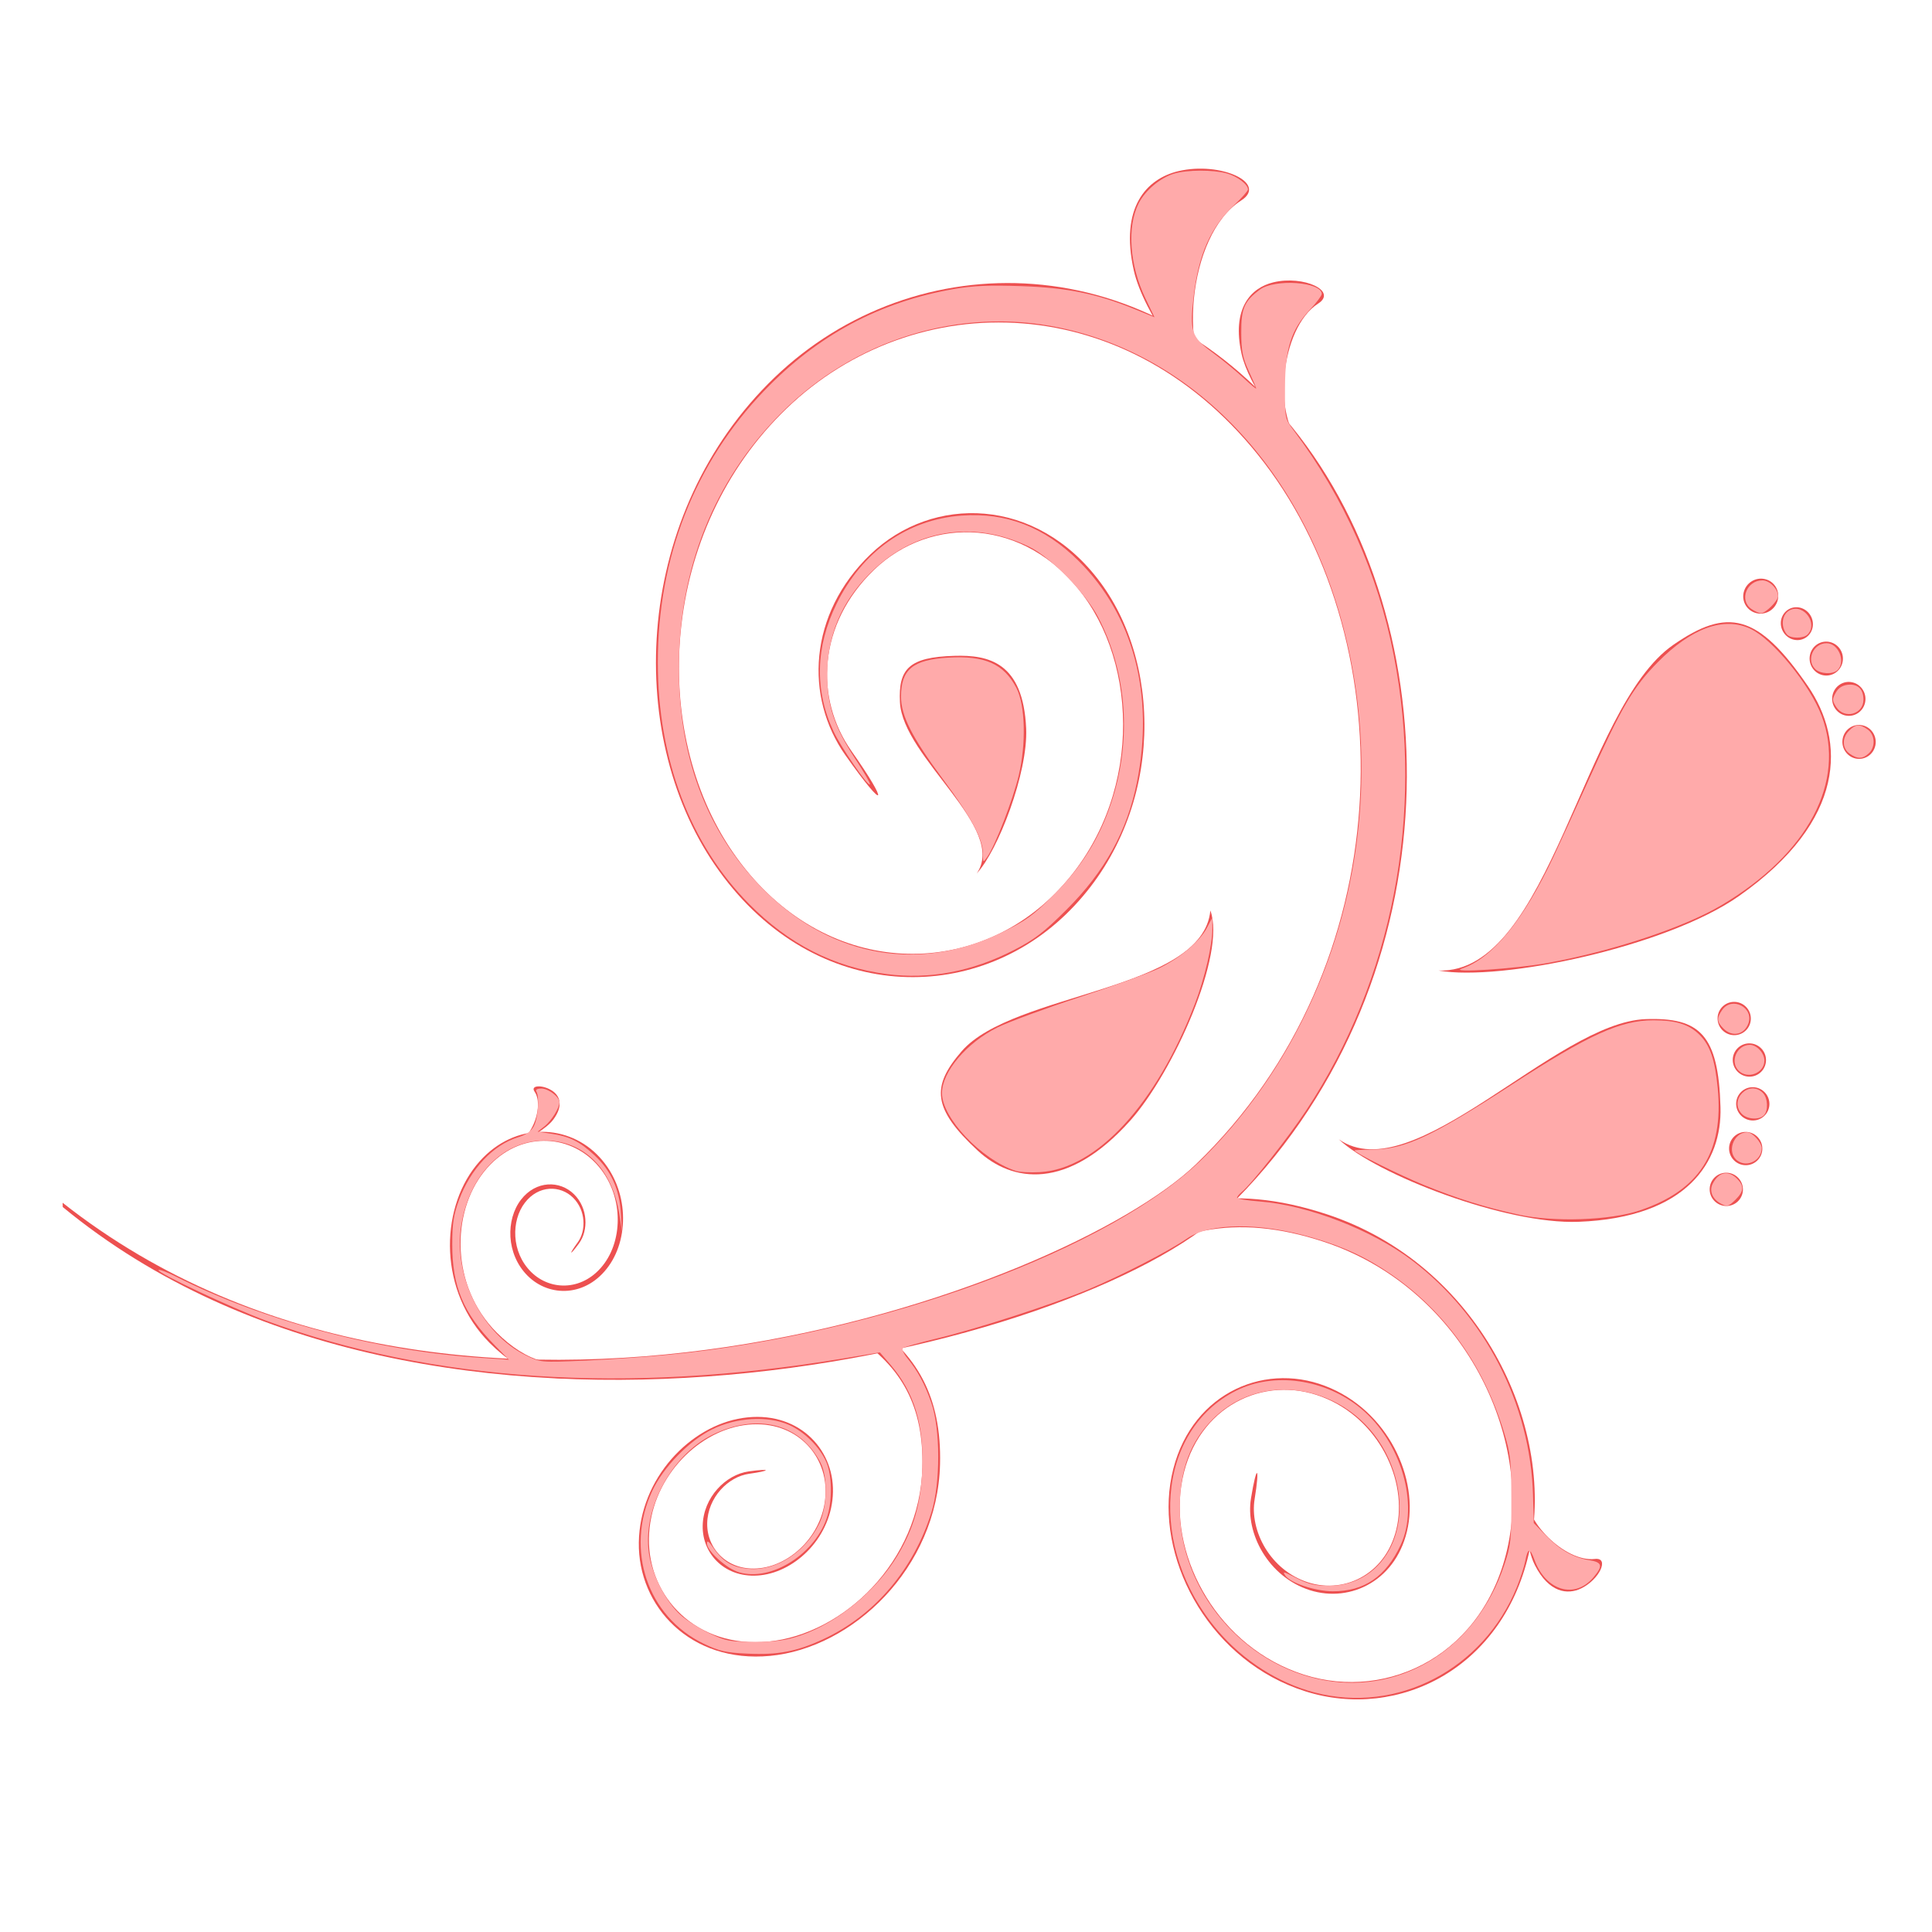
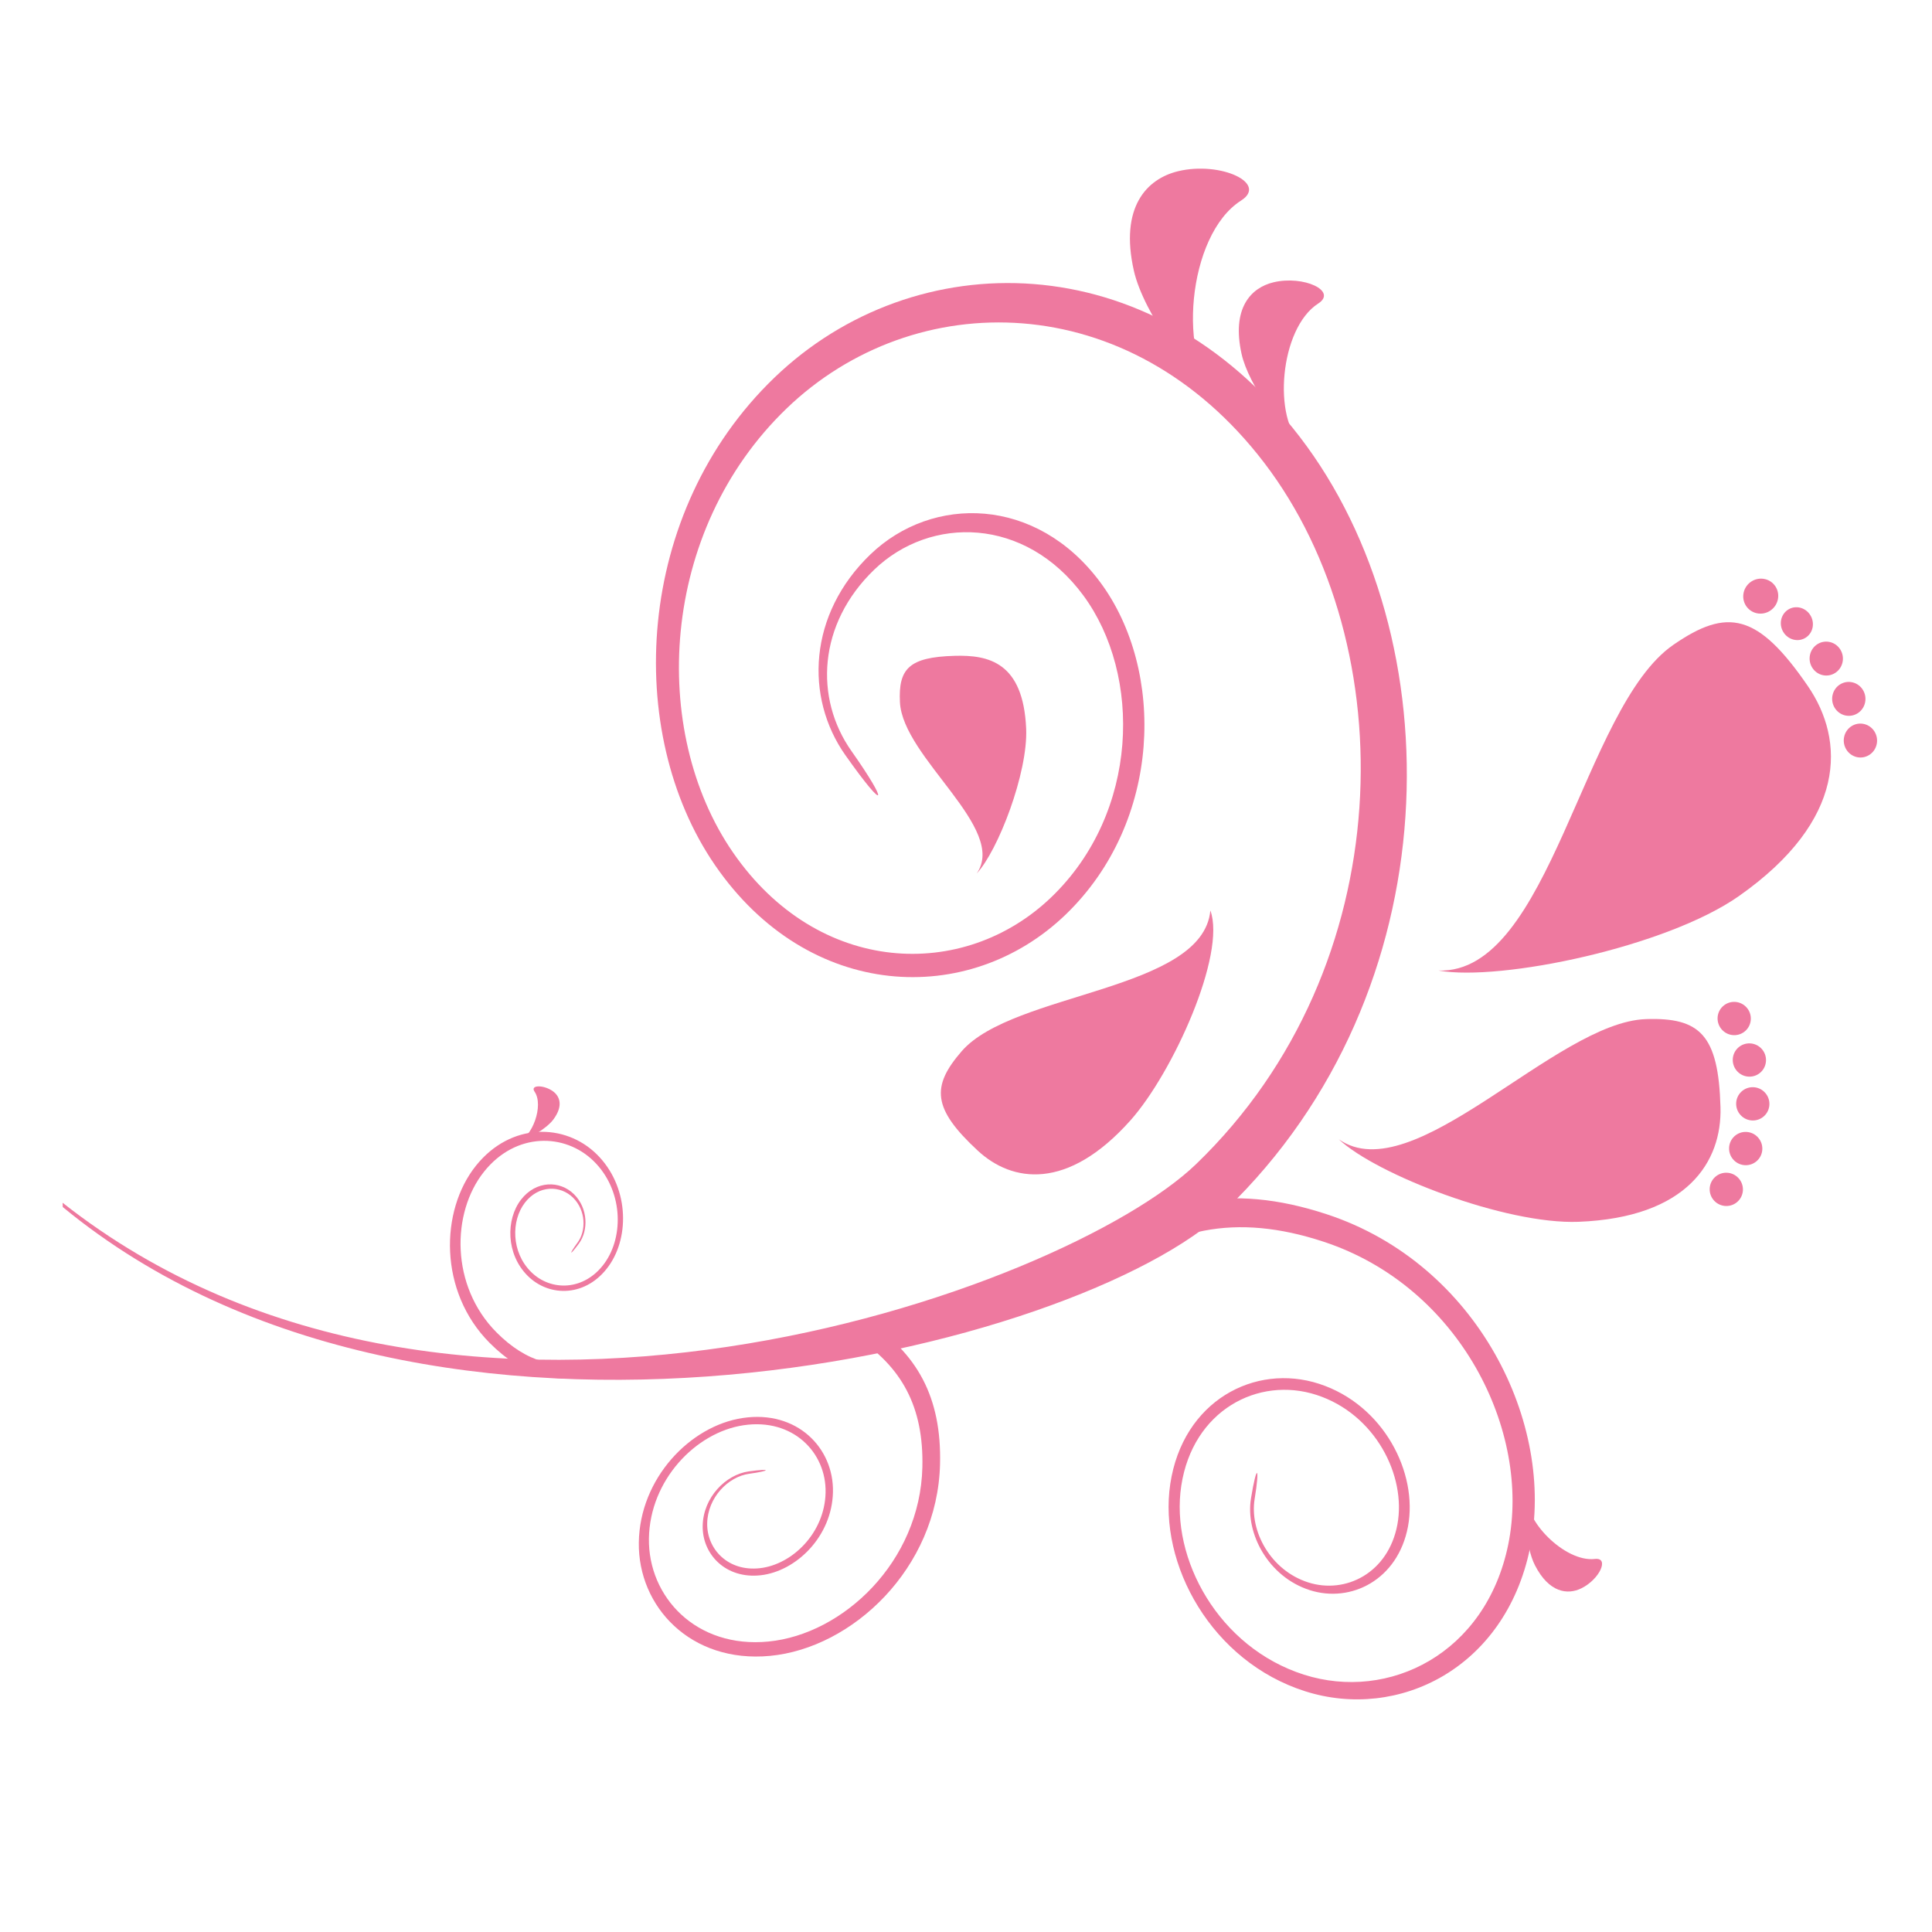
<svg xmlns="http://www.w3.org/2000/svg" viewBox="0 0 500 500" version="1.1" id="svg3843">
  <defs id="defs3847" />
-   <g transform="matrix(.73923 0 0 .73923 -28.067 -36.937)" fill="#ed5050" fill-rule="evenodd" id="g3841">
-     <path d="m333.94 314.37c-14.306-20.306-12.968-49.422 8.742-70.298 21.711-20.876 58.151-20.413 80.524 9.802 22.731 30.705 21.658 83.69-12.16 116.28-33.831 32.599-89.995 30.387-122.77-17.326-31.977-46.561-28.188-123.55 20.836-170.68 48.972-47.077 131.68-47.104 183.78 20.611 54.071 70.272 53.475 194.3-25.79 270.75-50.667 48.892-278.09 105.47-407.16-0.967l-0.053-1.497c137.4 108.33 350.97 30.692 396.86-13.564 71.795-69.238 72.629-181.61 23.79-245.52-47.223-61.794-122.52-61.94-167.14-19.035-44.667 42.944-48.018 113.1-18.85 155.43 29.831 43.289 80.842 45.223 111.55 15.644 30.692-29.579 31.725-77.676 11.114-105.6-20.307-27.513-53.449-27.976-73.199-8.981-19.75 19.008-20.969 45.051-7.934 63.516 13.154 18.651 12.332 21.962-2.133 1.431z" id="path3781" />
-     <path d="m475.93 574.53c-2.027 12.372 6.12 27.499 20.585 32.136 14.452 4.623 30.864-3.643 34.374-22.24 3.563-18.902-8.557-42.653-31.089-49.992-22.611-7.352-47.753 6.067-52.124 35.01-4.252 28.215 14.544 62.244 47.236 72.629 32.546 10.345 69.927-7.974 78.67-49.952 9.06-43.607-18.293-99.652-71.093-117.04-33.924-11.18-60.549-5.484-85.677 16.068l6.848 7.974c22.823-19.432 46.932-24.559 77.65-14.452 47.832 15.723 72.775 66.43 64.682 106.02-7.829 38.268-41.832 55.012-71.504 45.567-29.791-9.471-46.879-40.507-42.958-66.178 4.014-26.281 26.85-38.428 47.369-31.751 20.452 6.65 31.486 28.201 28.281 45.382-3.166 16.916-18.094 24.453-31.235 20.24-13.18-4.212-20.585-17.988-18.73-29.248 1.868-11.364 0.755-12.689-1.285-0.172z" id="path3783" />
-     <path d="m300.12 565.09c-8.094 1.113-15.988 9.127-16.147 19.088-0.172 9.948 8.08 18.651 20.32 17.273 12.438-1.404 24.969-13.591 25.287-29.129 0.331-15.578-12.743-28.758-31.592-25.923-18.399 2.755-36.056 21.101-36.374 43.594-0.318 22.4 18.108 42.295 45.912 39.686 28.877-2.702 58.641-30.652 59.542-67.092 0.583-23.419-7.961-39.01-26.122-50.614l-3.669 5.828c16.399 10.571 24.122 24.691 23.605 45.885-0.808 33.023-27.698 58.429-53.899 60.973-25.3 2.464-42.123-15.631-41.832-36.056 0.305-20.492 16.425-37.182 33.156-39.673 17.127-2.543 28.983 9.431 28.692 23.578-0.291 14.107-11.644 25.181-22.956 26.466-11.127 1.285-18.638-6.623-18.492-15.684 0.159-9.06 7.352-16.359 14.703-17.366 7.431-1.021 8.052-1.962-0.132-0.835z" id="path3785" />
-     <path d="m240.65 485.31c3.378-4.583 3.192-12.398-1.735-17.26-4.914-4.848-13.286-4.888-18.545 1.907-5.338 6.915-5.312 19.035 2.331 26.665 7.67 7.643 20.638 7.405 28.374-3.417 7.55-10.544 6.928-28.201-4.212-39.156-11.087-10.902-30.043-11.206-42.242 3.987-12.664 15.776-13.101 44.11 4.755 62.059 11.471 11.524 23.459 14.717 38.096 11.18l-1.139-4.649c-13.273 3.166-24.122 0.252-34.507-10.173-16.187-16.24-15.869-41.911-4.411-56.27 11.061-13.882 28.321-13.63 38.428-3.683 10.147 9.975 10.69 26.069 3.802 35.659-7.047 9.802-18.823 10.001-25.777 3.073-6.941-6.915-6.981-17.922-2.133-24.214 4.769-6.199 12.385-6.173 16.862-1.748 4.477 4.424 4.649 11.538 1.576 15.71-3.1 4.212-2.927 4.981 0.477 0.331z" id="path3787" />
-     <path d="m379.88 355.8c7.484-7.961 18.015-35.301 17.339-50.76-1.02-23.314-13.22-25.817-25.088-25.473-15.896 0.45-19.684 4.49-19.101 16.24 0.979 19.484 37.896 44.215 26.85 59.992z" id="path3789" />
-     <path d="m461.71 368.72c5.616 15.339-13.14 56.866-28.029 73.543-22.055 24.691-41.381 21.658-53.396 10.544-15.922-14.743-16.333-22.506-5.63-34.824 18.002-20.73 84.42-20.97 87.055-49.263z" id="path3791" />
-     <path d="m464.72 188.9c-9.219-5.709-26.426-29.248-29.791-44.15-5.02-22.214 4.451-32.215 15.578-34.864 14.809-3.51 31.486 4.226 21.936 10.306-18.982 12.081-22.413 56.375-7.723 68.708z" id="path3793" />
-     <path d="m493.95 205.79c-6.597-4.12-18.889-21.088-21.3-31.844-3.576-16.015 3.192-23.234 11.14-25.142 10.584-2.53 22.506 3.047 15.67 7.431-13.563 8.715-16.015 40.666-5.51 49.554z" id="path3795" />
-     <path d="m572.81 573.37c-1.616 4.689-0.768 18.148 2.517 24.559 4.928 9.643 11.445 10.478 16.266 8.094 6.398-3.139 9.961-10.888 4.716-10.279-10.491 1.23-25.102-13.751-23.499-22.373z" id="path3797" />
-     <path d="m219.12 449.76c3.033-0.45 10.08-4.53 12.558-7.842 3.576-4.808 2.292-8.146-0.132-9.907-3.219-2.331-8.094-2.265-6.438 0.119 3.325 4.819-0.782 16.093-5.987 17.63z" id="path3799" />
-     <path d="m541.6 389.75c21.79 3.881 79.849-8.266 105.2-26.108 37.765-26.559 37.169-54.442 24.068-73.517-17.498-25.473-28.162-27.486-47.091-14.399-31.751 21.95-43.104 115.34-82.18 114.02z" id="path3801" />
-     <path d="m506.67 448.82c13.127 12.359 58.416 29.884 83.942 28.89 38.11-1.484 50.23-21.075 49.687-40.136-0.715-25.353-7.193-31.46-26.122-30.824-31.672 1.086-81.398 60.363-107.51 42.07z" id="path3803" />
-     <path d="m 649.328,402.554 c 2.212,2.345 2.106,6.04 -0.225,8.239 -2.331,2.199 -6.014,2.093 -8.226,-0.265 -2.212,-2.345 -2.119,-6.027 0.212,-8.226 2.345,-2.212 6.027,-2.093 8.239,0.252 z" id="path3817" />
-     <path d="m 654.642,417.083 c 2.212,2.345 2.106,6.04 -0.225,8.239 -2.331,2.199 -6.014,2.08 -8.226,-0.265 -2.212,-2.345 -2.119,-6.027 0.225,-8.239 2.331,-2.197 6.014,-2.08 8.226,0.265 z" id="path3819" />
-     <path d="m 655.828,432.428 c 2.212,2.345 2.119,6.027 -0.212,8.226 -2.346,2.212 -6.027,2.093 -8.239,-0.252 -2.212,-2.345 -2.106,-6.04 0.225,-8.239 2.333,-2.198 6.014,-2.092 8.226,0.265 z" id="path3821" />
-     <path d="m 668.269,262.738 c 3.007,0.795 4.901,3.894 4.265,6.954 -0.649,3.073 -3.63,4.967 -6.663,4.199 -3.06,-0.755 -4.994,-3.908 -4.318,-7.007 0.69,-3.086 3.696,-4.941 6.716,-4.146 z" id="path3829" />
-     <path d="m 678.64,274.75 c 3.113,0.742 5.073,3.908 4.385,7.074 -0.689,3.192 -3.788,5.206 -6.941,4.504 -3.166,-0.715 -5.166,-3.934 -4.438,-7.153 0.729,-3.207 3.868,-5.179 6.994,-4.424 z" id="path3831" />
-     <path d="m 655.832,252.698 c 3.259,0.729 5.285,3.974 4.53,7.246 -0.755,3.298 -4.027,5.418 -7.338,4.716 -3.325,-0.715 -5.391,-4 -4.596,-7.325 0.795,-3.312 4.12,-5.39 7.405,-4.636 z" id="path3833" />
-     <path id="path33" d="m 653.35,448.084 c 2.212,2.345 2.119,6.027 -0.212,8.226 -2.346,2.212 -6.027,2.093 -8.239,-0.252 -2.212,-2.345 -2.106,-6.04 0.225,-8.239 2.333,-2.198 6.014,-2.092 8.226,0.265 z" />
-     <path d="m 646.557,462.37 c 2.212,2.345 2.119,6.027 -0.212,8.226 -2.346,2.212 -6.027,2.093 -8.239,-0.252 -2.212,-2.345 -2.106,-6.04 0.225,-8.239 2.333,-2.198 6.014,-2.092 8.226,0.265 z" id="path35" />
-     <path id="path37" d="m 686.532,288.859 c 3.113,0.742 5.073,3.908 4.385,7.074 -0.689,3.192 -3.788,5.206 -6.941,4.504 -3.166,-0.715 -5.166,-3.934 -4.438,-7.153 0.729,-3.207 3.868,-5.179 6.994,-4.424 z" />
-     <path d="m 690.119,303.925 c 3.113,0.742 5.073,3.908 4.385,7.074 -0.689,3.192 -3.788,5.206 -6.941,4.504 -3.166,-0.715 -5.166,-3.934 -4.438,-7.153 0.729,-3.207 3.868,-5.179 6.994,-4.424 z" id="path39" />
+   <g transform="matrix(.73923 0 0 .73923 -28.067 -36.937)" fill="#ed5050" fill-rule="evenodd" id="g3841" style="fill:#ee799f;fill-opacity:1;stroke:none;stroke-opacity:1">
+     <path d="m333.94 314.37c-14.306-20.306-12.968-49.422 8.742-70.298 21.711-20.876 58.151-20.413 80.524 9.802 22.731 30.705 21.658 83.69-12.16 116.28-33.831 32.599-89.995 30.387-122.77-17.326-31.977-46.561-28.188-123.55 20.836-170.68 48.972-47.077 131.68-47.104 183.78 20.611 54.071 70.272 53.475 194.3-25.79 270.75-50.667 48.892-278.09 105.47-407.16-0.967l-0.053-1.497c137.4 108.33 350.97 30.692 396.86-13.564 71.795-69.238 72.629-181.61 23.79-245.52-47.223-61.794-122.52-61.94-167.14-19.035-44.667 42.944-48.018 113.1-18.85 155.43 29.831 43.289 80.842 45.223 111.55 15.644 30.692-29.579 31.725-77.676 11.114-105.6-20.307-27.513-53.449-27.976-73.199-8.981-19.75 19.008-20.969 45.051-7.934 63.516 13.154 18.651 12.332 21.962-2.133 1.431z" id="path3781" style="fill:#ee799f;fill-opacity:1;stroke:none;stroke-opacity:1" />
+     <path d="m475.93 574.53c-2.027 12.372 6.12 27.499 20.585 32.136 14.452 4.623 30.864-3.643 34.374-22.24 3.563-18.902-8.557-42.653-31.089-49.992-22.611-7.352-47.753 6.067-52.124 35.01-4.252 28.215 14.544 62.244 47.236 72.629 32.546 10.345 69.927-7.974 78.67-49.952 9.06-43.607-18.293-99.652-71.093-117.04-33.924-11.18-60.549-5.484-85.677 16.068l6.848 7.974c22.823-19.432 46.932-24.559 77.65-14.452 47.832 15.723 72.775 66.43 64.682 106.02-7.829 38.268-41.832 55.012-71.504 45.567-29.791-9.471-46.879-40.507-42.958-66.178 4.014-26.281 26.85-38.428 47.369-31.751 20.452 6.65 31.486 28.201 28.281 45.382-3.166 16.916-18.094 24.453-31.235 20.24-13.18-4.212-20.585-17.988-18.73-29.248 1.868-11.364 0.755-12.689-1.285-0.172z" id="path3783" style="fill:#ee799f;fill-opacity:1;stroke:none;stroke-opacity:1" />
+     <path d="m300.12 565.09c-8.094 1.113-15.988 9.127-16.147 19.088-0.172 9.948 8.08 18.651 20.32 17.273 12.438-1.404 24.969-13.591 25.287-29.129 0.331-15.578-12.743-28.758-31.592-25.923-18.399 2.755-36.056 21.101-36.374 43.594-0.318 22.4 18.108 42.295 45.912 39.686 28.877-2.702 58.641-30.652 59.542-67.092 0.583-23.419-7.961-39.01-26.122-50.614l-3.669 5.828c16.399 10.571 24.122 24.691 23.605 45.885-0.808 33.023-27.698 58.429-53.899 60.973-25.3 2.464-42.123-15.631-41.832-36.056 0.305-20.492 16.425-37.182 33.156-39.673 17.127-2.543 28.983 9.431 28.692 23.578-0.291 14.107-11.644 25.181-22.956 26.466-11.127 1.285-18.638-6.623-18.492-15.684 0.159-9.06 7.352-16.359 14.703-17.366 7.431-1.021 8.052-1.962-0.132-0.835z" id="path3785" style="fill:#ee799f;fill-opacity:1;stroke:none;stroke-opacity:1" />
+     <path d="m240.65 485.31c3.378-4.583 3.192-12.398-1.735-17.26-4.914-4.848-13.286-4.888-18.545 1.907-5.338 6.915-5.312 19.035 2.331 26.665 7.67 7.643 20.638 7.405 28.374-3.417 7.55-10.544 6.928-28.201-4.212-39.156-11.087-10.902-30.043-11.206-42.242 3.987-12.664 15.776-13.101 44.11 4.755 62.059 11.471 11.524 23.459 14.717 38.096 11.18l-1.139-4.649c-13.273 3.166-24.122 0.252-34.507-10.173-16.187-16.24-15.869-41.911-4.411-56.27 11.061-13.882 28.321-13.63 38.428-3.683 10.147 9.975 10.69 26.069 3.802 35.659-7.047 9.802-18.823 10.001-25.777 3.073-6.941-6.915-6.981-17.922-2.133-24.214 4.769-6.199 12.385-6.173 16.862-1.748 4.477 4.424 4.649 11.538 1.576 15.71-3.1 4.212-2.927 4.981 0.477 0.331z" id="path3787" style="fill:#ee799f;fill-opacity:1;stroke:none;stroke-opacity:1" />
+     <path d="m379.88 355.8c7.484-7.961 18.015-35.301 17.339-50.76-1.02-23.314-13.22-25.817-25.088-25.473-15.896 0.45-19.684 4.49-19.101 16.24 0.979 19.484 37.896 44.215 26.85 59.992z" id="path3789" style="fill:#ee799f;fill-opacity:1;stroke:none;stroke-opacity:1" />
+     <path d="m461.71 368.72c5.616 15.339-13.14 56.866-28.029 73.543-22.055 24.691-41.381 21.658-53.396 10.544-15.922-14.743-16.333-22.506-5.63-34.824 18.002-20.73 84.42-20.97 87.055-49.263z" id="path3791" style="fill:#ee799f;fill-opacity:1;stroke:none;stroke-opacity:1" />
+     <path d="m464.72 188.9c-9.219-5.709-26.426-29.248-29.791-44.15-5.02-22.214 4.451-32.215 15.578-34.864 14.809-3.51 31.486 4.226 21.936 10.306-18.982 12.081-22.413 56.375-7.723 68.708z" id="path3793" style="fill:#ee799f;fill-opacity:1;stroke:none;stroke-opacity:1" />
+     <path d="m493.95 205.79c-6.597-4.12-18.889-21.088-21.3-31.844-3.576-16.015 3.192-23.234 11.14-25.142 10.584-2.53 22.506 3.047 15.67 7.431-13.563 8.715-16.015 40.666-5.51 49.554z" id="path3795" style="fill:#ee799f;fill-opacity:1;stroke:none;stroke-opacity:1" />
+     <path d="m572.81 573.37c-1.616 4.689-0.768 18.148 2.517 24.559 4.928 9.643 11.445 10.478 16.266 8.094 6.398-3.139 9.961-10.888 4.716-10.279-10.491 1.23-25.102-13.751-23.499-22.373z" id="path3797" style="fill:#ee799f;fill-opacity:1;stroke:none;stroke-opacity:1" />
+     <path d="m219.12 449.76c3.033-0.45 10.08-4.53 12.558-7.842 3.576-4.808 2.292-8.146-0.132-9.907-3.219-2.331-8.094-2.265-6.438 0.119 3.325 4.819-0.782 16.093-5.987 17.63z" id="path3799" style="fill:#ee799f;fill-opacity:1;stroke:none;stroke-opacity:1" />
+     <path d="m541.6 389.75c21.79 3.881 79.849-8.266 105.2-26.108 37.765-26.559 37.169-54.442 24.068-73.517-17.498-25.473-28.162-27.486-47.091-14.399-31.751 21.95-43.104 115.34-82.18 114.02z" id="path3801" style="fill:#ee799f;fill-opacity:1;stroke:none;stroke-opacity:1" />
+     <path d="m506.67 448.82c13.127 12.359 58.416 29.884 83.942 28.89 38.11-1.484 50.23-21.075 49.687-40.136-0.715-25.353-7.193-31.46-26.122-30.824-31.672 1.086-81.398 60.363-107.51 42.07z" id="path3803" style="fill:#ee799f;fill-opacity:1;stroke:none;stroke-opacity:1" />
+     <path d="m 649.328,402.554 c 2.212,2.345 2.106,6.04 -0.225,8.239 -2.331,2.199 -6.014,2.093 -8.226,-0.265 -2.212,-2.345 -2.119,-6.027 0.212,-8.226 2.345,-2.212 6.027,-2.093 8.239,0.252 z" id="path3817" style="fill:#ee799f;fill-opacity:1;stroke:none;stroke-opacity:1" />
+     <path d="m 654.642,417.083 c 2.212,2.345 2.106,6.04 -0.225,8.239 -2.331,2.199 -6.014,2.08 -8.226,-0.265 -2.212,-2.345 -2.119,-6.027 0.225,-8.239 2.331,-2.197 6.014,-2.08 8.226,0.265 z" id="path3819" style="fill:#ee799f;fill-opacity:1;stroke:none;stroke-opacity:1" />
+     <path d="m 655.828,432.428 c 2.212,2.345 2.119,6.027 -0.212,8.226 -2.346,2.212 -6.027,2.093 -8.239,-0.252 -2.212,-2.345 -2.106,-6.04 0.225,-8.239 2.333,-2.198 6.014,-2.092 8.226,0.265 z" id="path3821" style="fill:#ee799f;fill-opacity:1;stroke:none;stroke-opacity:1" />
+     <path d="m 668.269,262.738 c 3.007,0.795 4.901,3.894 4.265,6.954 -0.649,3.073 -3.63,4.967 -6.663,4.199 -3.06,-0.755 -4.994,-3.908 -4.318,-7.007 0.69,-3.086 3.696,-4.941 6.716,-4.146 z" id="path3829" style="fill:#ee799f;fill-opacity:1;stroke:none;stroke-opacity:1" />
+     <path d="m 678.64,274.75 c 3.113,0.742 5.073,3.908 4.385,7.074 -0.689,3.192 -3.788,5.206 -6.941,4.504 -3.166,-0.715 -5.166,-3.934 -4.438,-7.153 0.729,-3.207 3.868,-5.179 6.994,-4.424 z" id="path3831" style="fill:#ee799f;fill-opacity:1;stroke:none;stroke-opacity:1" />
+     <path d="m 655.832,252.698 c 3.259,0.729 5.285,3.974 4.53,7.246 -0.755,3.298 -4.027,5.418 -7.338,4.716 -3.325,-0.715 -5.391,-4 -4.596,-7.325 0.795,-3.312 4.12,-5.39 7.405,-4.636 z" id="path3833" style="fill:#ee799f;fill-opacity:1;stroke:none;stroke-opacity:1" />
+     <path id="path33" d="m 653.35,448.084 c 2.212,2.345 2.119,6.027 -0.212,8.226 -2.346,2.212 -6.027,2.093 -8.239,-0.252 -2.212,-2.345 -2.106,-6.04 0.225,-8.239 2.333,-2.198 6.014,-2.092 8.226,0.265 z" style="fill:#ee799f;fill-opacity:1;stroke:none;stroke-opacity:1" />
+     <path d="m 646.557,462.37 c 2.212,2.345 2.119,6.027 -0.212,8.226 -2.346,2.212 -6.027,2.093 -8.239,-0.252 -2.212,-2.345 -2.106,-6.04 0.225,-8.239 2.333,-2.198 6.014,-2.092 8.226,0.265 z" id="path35" style="fill:#ee799f;fill-opacity:1;stroke:none;stroke-opacity:1" />
+     <path id="path37" d="m 686.532,288.859 c 3.113,0.742 5.073,3.908 4.385,7.074 -0.689,3.192 -3.788,5.206 -6.941,4.504 -3.166,-0.715 -5.166,-3.934 -4.438,-7.153 0.729,-3.207 3.868,-5.179 6.994,-4.424 z" style="fill:#ee799f;fill-opacity:1;stroke:none;stroke-opacity:1" />
+     <path d="m 690.597,303.447 c 3.113,0.742 5.073,3.908 4.385,7.074 -0.689,3.192 -3.788,5.206 -6.941,4.504 -3.166,-0.715 -5.166,-3.934 -4.438,-7.153 0.729,-3.207 3.868,-5.179 6.994,-4.424 z" id="path4661" style="fill:#ee799f;fill-opacity:1;stroke:none;stroke-opacity:1" />
  </g>
-   <path style="fill:#ffaaaa;stroke-width:0.707" d="m 340.213,438.009 c -9.415,-2.468 -18.459,-8.252 -25.093,-16.047 -18.172,-21.351 -15.836,-51.689 4.777,-62.042 9.846,-4.945 23.098,-3.045 32.35,4.639 10.378,8.619 15.094,24.844 10.246,35.251 -3.82,8.201 -9.41,12.026 -17.556,12.014 -4.591,-0.007 -11.167,-2.22 -12.367,-4.163 -0.654,-1.058 -0.541,-1.025 3.434,0.991 2.586,1.312 4.592,1.765 7.816,1.765 15.084,0 22.938,-16.486 15.622,-32.789 -8.343,-18.59 -31.953,-23.994 -45.512,-10.416 -5.87,5.878 -8.581,13.145 -8.611,23.08 -0.065,21.219 16.512,40.886 37.583,44.589 20.266,3.562 39.311,-8.666 46.366,-29.768 1.742,-5.212 1.889,-6.548 1.865,-16.971 -0.024,-10.206 -0.212,-11.922 -1.92,-17.525 -5.249,-17.217 -15.182,-31.137 -29.069,-40.737 -6.447,-4.457 -12.414,-7.243 -20.573,-9.608 -13.703,-3.971 -26.413,-3.847 -32.466,0.317 -4.689,3.226 -16.921,9.531 -25.303,13.043 -9.441,3.955 -28.719,10.207 -39.432,12.787 -4.472,1.077 -8.388,2.189 -8.702,2.47 -0.314,0.281 0.184,1.432 1.107,2.558 2.721,3.32 4.544,6.702 6.248,11.592 2.364,6.784 2.384,20.761 0.041,28.284 -4.636,14.883 -14.757,26.762 -28.039,32.911 -6.85,3.171 -11.664,4.092 -19.517,3.732 -5.666,-0.26 -7.344,-0.641 -11.381,-2.582 -14.589,-7.016 -20.419,-24.365 -13.299,-39.579 2.86,-6.112 9.532,-12.954 15.498,-15.892 6.259,-3.083 14.239,-3.568 19.742,-1.2 4.037,1.737 8.165,5.847 9.827,9.784 1.384,3.278 1.522,9.421 0.305,13.604 -2.864,9.847 -14.491,17.335 -22.972,14.794 -3.228,-0.967 -8.256,-5.511 -8.256,-7.461 0,-0.87 0.482,-0.541 1.591,1.089 2.484,3.65 4.999,5.14 9.274,5.494 7.027,0.583 14.623,-4.318 18.2,-11.744 2.061,-4.279 2.228,-12.012 0.337,-15.678 -5.207,-10.098 -16.248,-13 -27.883,-7.328 -11.12,5.422 -18.727,20.228 -16.359,31.841 1.103,5.41 4.46,11.657 7.964,14.823 1.547,1.398 4.92,3.54 7.496,4.76 4.288,2.032 5.281,2.218 11.755,2.206 5.516,-0.01 8.12,-0.372 11.839,-1.647 9.582,-3.284 19.713,-11.658 25.157,-20.796 4.128,-6.928 5.971,-13.361 6.333,-22.105 0.482,-11.626 -2.077,-20.043 -8.286,-27.251 l -2.675,-3.105 -9.467,1.575 c -55.95,9.311 -106.553,5.988 -149.474,-9.815 -8.643,-3.182 -28.356,-12.466 -27.753,-13.069 0.212,-0.212 2.252,0.556 4.534,1.708 22.623,11.42 51.653,19.165 78.727,21.003 l 7.425,0.504 -3.722,-3.799 c -8.052,-8.217 -10.952,-15.127 -10.942,-26.073 0.005,-5.396 0.351,-7.654 1.763,-11.478 2.949,-7.991 8.845,-14.255 15.267,-16.22 2.097,-0.642 3.396,-1.563 4.092,-2.9 1.073,-2.063 1.482,-7.595 0.66,-8.925 -0.305,-0.494 0.184,-0.782 1.326,-0.782 1.812,0 4.638,2.176 4.638,3.571 0,1.43 -2.109,4.803 -3.869,6.187 l -1.776,1.397 3.353,0.5 c 4.921,0.734 7.508,2.018 11.394,5.652 4.276,4 6.413,8.728 6.809,15.063 l 0.297,4.752 -0.711,-4.567 c -1.844,-11.839 -9.224,-19.13 -19.347,-19.114 -10.816,0.018 -19.517,8.921 -21.588,22.09 -2.05,13.031 5.408,27.966 16.731,33.506 3.772,1.845 3.893,1.856 14.917,1.381 6.113,-0.264 15.888,-0.941 21.721,-1.505 55.227,-5.339 115.227,-27.448 138.932,-51.193 32.877,-32.933 47.32,-82.253 37.834,-129.193 -9.064,-44.853 -37.875,-77.585 -75.202,-85.437 -25.846,-5.437 -53.111,2.95 -72.247,22.225 -17.307,17.433 -26.407,40.272 -26.352,66.144 0.05,23.827 7.86,43.534 23.016,58.081 17.296,16.601 39.445,20.295 60.497,10.09 6.277,-3.043 8.132,-4.38 13.435,-9.688 7.257,-7.263 11.865,-14.626 14.938,-23.87 5.379,-16.176 4.161,-33.562 -3.365,-48.049 -3.278,-6.31 -12.275,-15.517 -17.795,-18.21 -14.583,-7.116 -30.025,-4.519 -41.383,6.959 -7.308,7.385 -10.943,16.073 -10.943,26.155 0,7.916 1.846,13.498 7.118,21.527 2.35,3.579 4.123,6.657 3.94,6.84 -0.529,0.529 -7.522,-9.663 -9.418,-13.725 -4.958,-10.621 -4.694,-21.869 0.774,-33.014 6.654,-13.564 18.35,-21.816 32.377,-22.846 11.567,-0.849 21.441,2.974 30.249,11.715 14.208,14.098 19.642,34.719 15.105,57.314 -2.542,12.66 -8.291,23.06 -18.228,32.976 -5.891,5.879 -8.239,7.679 -13.64,10.454 -10.82,5.561 -21.933,7.655 -32.89,6.197 -13.716,-1.825 -25.319,-7.742 -35.626,-18.168 -15.269,-15.445 -23.602,-37.514 -23.602,-62.507 0,-27.127 9.565,-51.543 27.527,-70.27 13.779,-14.365 29.856,-22.991 49.098,-26.342 4.86,-0.846 9.175,-1.032 17.42,-0.751 11.914,0.406 19.559,1.962 29.441,5.991 l 5.046,2.058 -2.337,-4.876 c -4.126,-8.609 -4.824,-18.568 -1.728,-24.637 1.693,-3.319 5.593,-6.587 9.12,-7.644 3.374,-1.011 10.164,-1.036 13.713,-0.05 2.657,0.738 5.434,2.856 5.434,4.144 0,0.362 -1.622,2.192 -3.605,4.066 -6.084,5.75 -9.182,12.742 -10.459,23.608 -1.064,9.056 -0.581,10.504 4.83,14.479 2.505,1.84 6.085,4.777 7.955,6.527 1.87,1.749 3.401,3.017 3.401,2.816 0,-0.201 -0.864,-2.233 -1.92,-4.516 -1.582,-3.421 -1.924,-5.168 -1.945,-9.932 -0.027,-6.255 0.775,-8.109 4.814,-11.124 3.832,-2.861 16.02,-2.011 16.02,1.117 0,0.436 -1.385,2.273 -3.078,4.083 -4.823,5.157 -6.385,9.999 -6.43,19.942 -0.037,8.22 -0.033,8.244 2.265,11.314 13.018,17.39 21.767,37.081 25.89,58.267 7.966,40.94 -0.288,83.765 -22.685,117.697 -4.621,7.001 -14.099,18.989 -16.699,21.123 -0.651,0.534 -1.183,1.202 -1.183,1.486 0,0.284 2.625,0.712 5.834,0.952 12.447,0.931 29.031,7.347 39.487,15.277 18.818,14.272 30.612,37.165 31.268,60.694 l 0.202,7.254 3.147,3.235 c 3.638,3.739 7.118,5.716 11.214,6.371 3.371,0.539 3.599,1.456 1.102,4.423 -4.847,5.76 -12.38,3.514 -15.301,-4.564 -1.122,-3.102 -1.724,-3.039 -2.339,0.241 -0.273,1.456 -1.266,4.54 -2.206,6.854 -8.642,21.268 -30.946,32.893 -52.346,27.283 z" id="path38" />
-   <path style="fill:#ffaaaa;stroke-width:0.707" d="m 378.3,250.674 c 7.904,-2.628 15.979,-12.489 23.791,-29.055 1.559,-3.306 5.659,-12.259 9.111,-19.896 8.532,-18.872 11.507,-23.934 17.842,-30.357 8.717,-8.837 17.065,-11.853 23.935,-8.647 5.784,2.7 15.449,14.514 18.464,22.57 6.375,17.04 -3.515,35.7 -25.968,48.998 -9.718,5.755 -28.133,11.864 -45.068,14.95 -8.117,1.479 -25.666,2.619 -22.107,1.436 z" id="path40" />
-   <path style="fill:#ffaaaa;stroke-width:0.707" d="m 392.983,314.336 c -8.842,-1.944 -15.661,-4.078 -24.395,-7.634 -6.439,-2.621 -18.031,-8.389 -18.031,-8.972 0,-0.086 2.148,-0.185 4.773,-0.221 8.273,-0.111 15.22,-3.356 35.839,-16.742 19.965,-12.962 28.244,-16.727 36.768,-16.719 5.871,0.005 9.202,1.065 11.933,3.796 2.695,2.695 3.971,6.453 4.667,13.744 1.587,16.612 -4.653,26.412 -20.164,31.665 -7.614,2.579 -22.282,3.084 -31.389,1.082 z" id="path42" />
-   <path style="fill:#ffaaaa;stroke-width:0.707" d="m 262.875,303.025 c -8.901,-2.931 -19.092,-13.677 -19.092,-20.133 0,-5.487 6.406,-13.058 14.384,-17 2.808,-1.387 12.255,-4.874 20.993,-7.749 8.739,-2.874 17.996,-6.226 20.572,-7.449 5.511,-2.615 10.731,-6.993 12.635,-10.596 l 1.358,-2.569 0.031,2.681 c 0.049,4.192 -1.99,13.002 -4.538,19.611 -10.034,26.024 -25.373,42.676 -40.092,43.526 -2.465,0.142 -5.278,-0.003 -6.25,-0.323 z" id="path44" />
-   <path style="fill:#ffaaaa;stroke-width:0.707" d="m 254.383,220.893 c -0.011,-3.791 -2.942,-9.253 -10.284,-19.159 -8.082,-10.906 -10.925,-16.503 -10.912,-21.48 0.019,-6.999 3.056,-9.501 12.212,-10.061 9.476,-0.58 14.391,1.608 17.642,7.852 2.289,4.398 2.56,14.415 0.611,22.604 -1.498,6.295 -6.072,18.146 -8.145,21.106 -1.11,1.584 -1.117,1.579 -1.124,-0.861 z" id="path46" />
-   <path style="fill:#ffaaaa;stroke-width:0.707" d="m 446.016,266.167 c -1.702,-1.702 -1.768,-2.715 -0.313,-4.792 2.532,-3.616 8.317,-0.582 6.75,3.54 -1.113,2.929 -4.167,3.523 -6.437,1.253 z" id="path48" />
-   <path style="fill:#ffaaaa;stroke-width:0.707" d="m 449.955,277.077 c -2.337,-2.337 -0.454,-6.667 2.901,-6.667 1.798,0 3.766,2.127 3.766,4.071 0,3.238 -4.336,4.927 -6.667,2.596 z" id="path50" />
-   <path style="fill:#ffaaaa;stroke-width:0.707" d="m 450.721,288.208 c -3.314,-3.662 2.007,-8.864 5.497,-5.374 1.315,1.315 1.464,4.617 0.263,5.818 -1.268,1.268 -4.43,1.024 -5.759,-0.445 z" id="path52" />
-   <path style="fill:#ffaaaa;stroke-width:0.707" d="m 449.706,300.42 c -2.96,-2.073 -1.179,-7.383 2.477,-7.383 1.337,0 3.732,2.636 3.732,4.107 0,3.124 -3.665,5.057 -6.209,3.275 z" id="path54" />
-   <path style="fill:#ffaaaa;stroke-width:0.707" d="m 445.14,311.37 c -2.055,-1.198 -2.821,-3.273 -1.872,-5.075 1.595,-3.028 4.016,-3.505 6.283,-1.237 1.866,1.866 1.784,3.23 -0.321,5.335 -1.923,1.923 -2.307,2.015 -4.089,0.977 z" id="path56" />
-   <path style="fill:#ffaaaa;stroke-width:0.707" d="m 453.244,157.586 c -3.209,-2.248 -1.217,-7.385 2.863,-7.385 1.852,0 4.05,2.214 4.05,4.079 0,1.213 -3.194,4.407 -4.407,4.407 -0.515,0 -1.643,-0.495 -2.507,-1.101 z" id="path58" />
-   <path style="fill:#ffaaaa;stroke-width:0.707" d="m 462.433,164.167 c -1.713,-2.084 -1.261,-5.328 0.878,-6.303 3.58,-1.631 7.257,3.565 4.484,6.338 -1.111,1.111 -4.437,1.089 -5.362,-0.035 z" id="path60" />
-   <path style="fill:#ffaaaa;stroke-width:0.707" d="m 469.754,173.132 c -2.36,-2.36 -0.448,-6.667 2.96,-6.667 3.076,0 5.036,4.752 2.859,6.93 -1.201,1.201 -4.503,1.052 -5.818,-0.263 z" id="path62" />
-   <path style="fill:#ffaaaa;stroke-width:0.707" d="m 475.242,183 c -1.085,-1.656 -1.103,-2.044 -0.171,-3.712 0.707,-1.265 1.734,-1.931 3.2,-2.076 2.541,-0.25 3.984,1.152 3.984,3.872 0,3.782 -4.911,5.124 -7.013,1.916 z" id="path64" />
-   <path style="fill:#ffaaaa;stroke-width:0.707" d="m 478.7,195.063 c -1.962,-1.374 -2.034,-4.094 -0.157,-5.97 1.702,-1.702 2.715,-1.768 4.792,-0.313 1.94,1.359 2.085,4.58 0.278,6.214 -1.614,1.461 -2.901,1.479 -4.914,0.07 z" id="path66" />
</svg>
